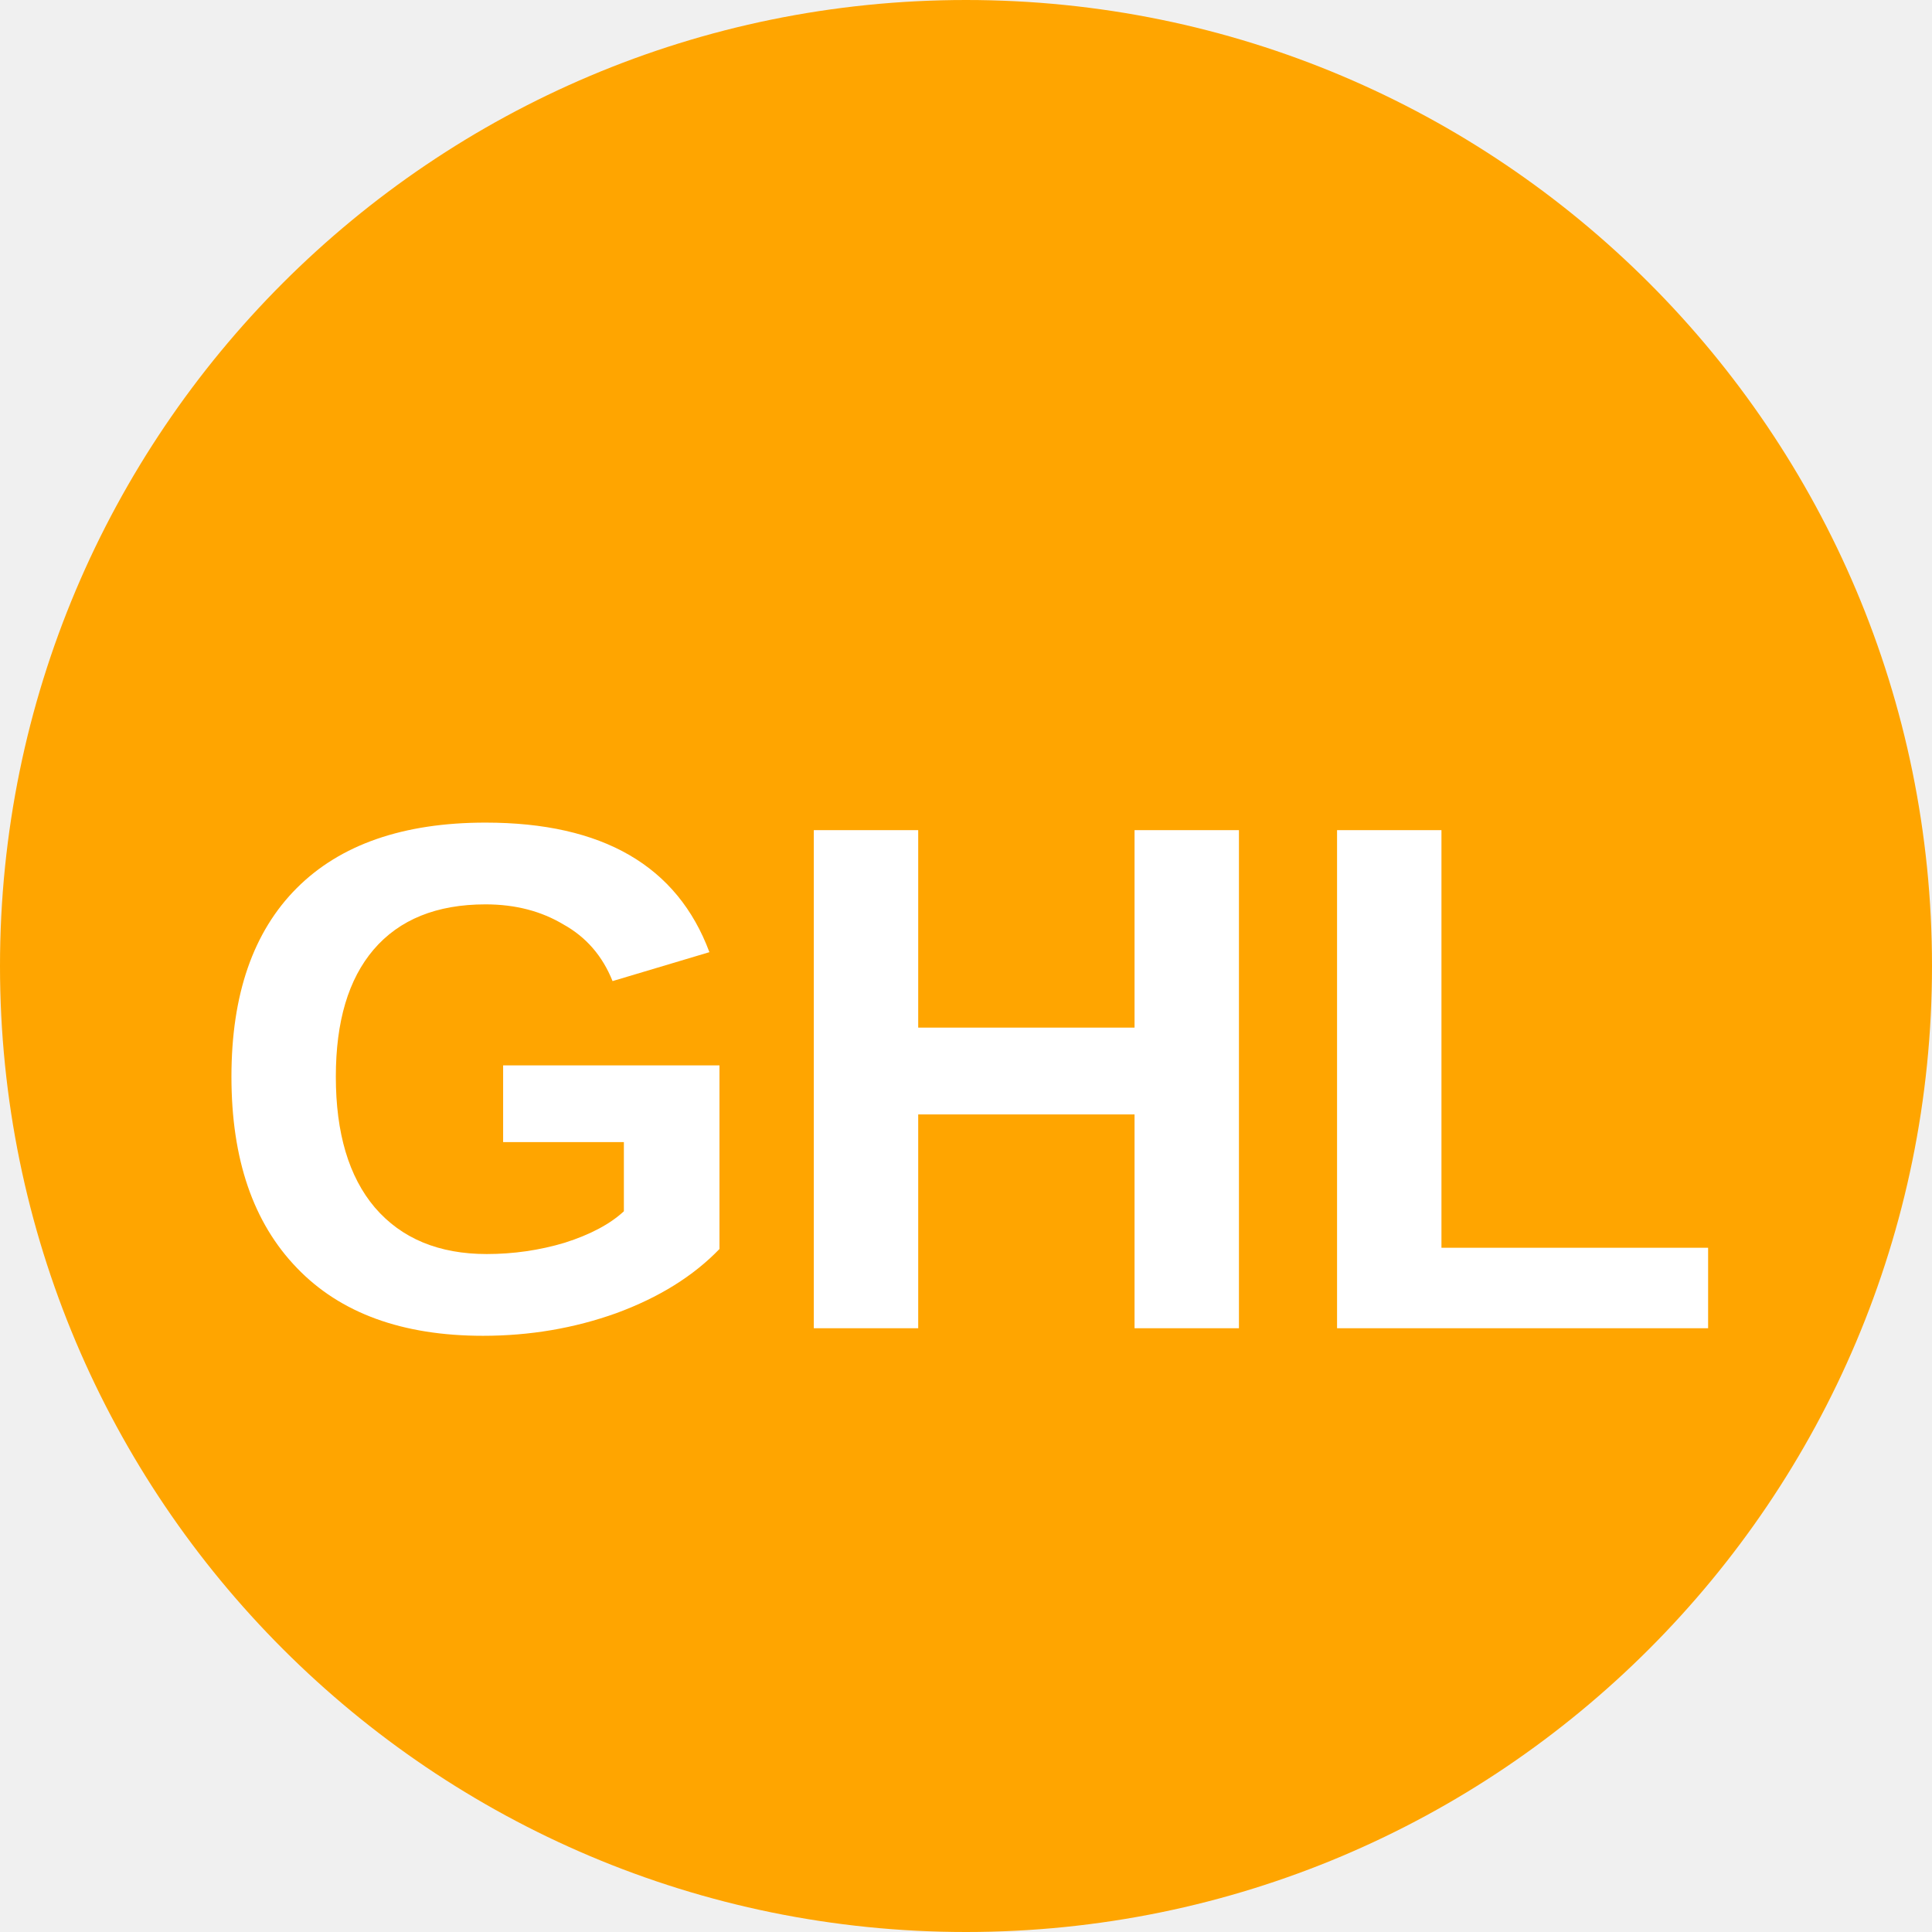
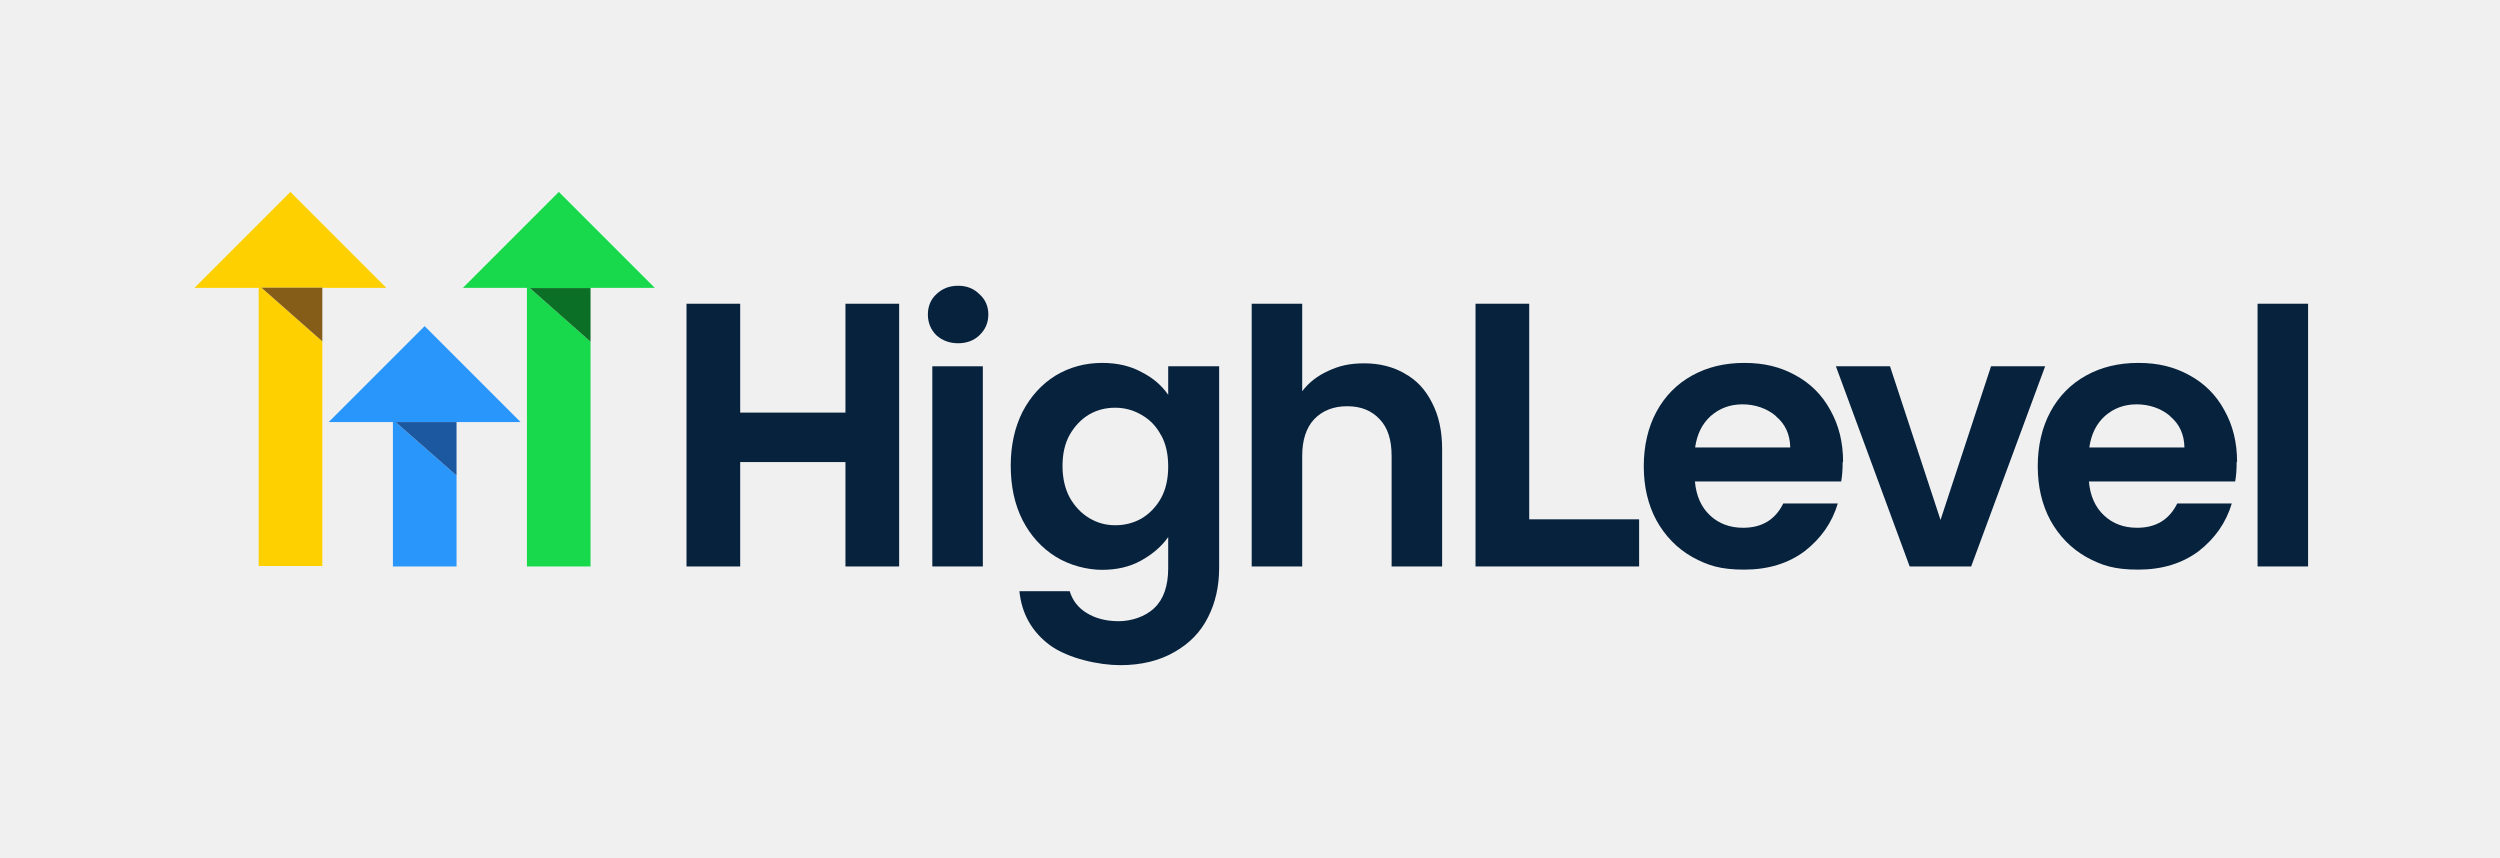
- <svg xmlns="http://www.w3.org/2000/svg" viewBox="0 0 24 24">
-   <circle cx="12" cy="12" r="12" fill="#FFA500" />
-   <text x="12" y="16.5" text-anchor="middle" font-family="Arial,sans-serif" font-weight="bold" font-size="9" fill="white">GHL</text>
+ <svg xmlns="http://www.w3.org/2000/svg" id="Layer_1" version="1.1" viewBox="0 0 1182.8 405.5">
+   <defs>
+     <style>
+       .st0 {
+         fill: #2896fb;
+       }
+ 
+       .st1 {
+         fill-rule: evenodd;
+       }
+ 
+       .st1, .st2 {
+         fill: #07223d;
+       }
+ 
+       .st3 {
+         fill: #0b6f26;
+       }
+ 
+       .st4 {
+         fill: #1c58a0;
+       }
+ 
+       .st5 {
+         fill: #ffd000;
+       }
+ 
+       .st6 {
+         fill: #855d19;
+       }
+ 
+       .st7 {
+         fill: #17d94b;
+       }
+     </style>
+   </defs>
+   <g>
+     <path class="st2" d="M1092,143.7v124.3h-23.9v-124.3h23.9Z" />
+     <path class="st1" d="M521.4,171.7c7.1,0,13.3,1.4,18.6,4.3,5.4,2.7,9.6,6.3,12.7,10.8v-13.5h24.1v95.4c0,8.8-1.8,16.6-5.3,23.4-3.5,7-8.8,12.4-15.9,16.4-7.1,4.1-15.6,6.2-25.6,6.2s-24.5-3.1-33.2-9.4c-8.5-6.3-13.4-14.8-14.5-25.6h23.8c1.3,4.3,3.9,7.8,8,10.3,4.2,2.6,9.3,3.9,15.2,3.9s12.6-2.1,16.9-6.3c4.3-4.1,6.5-10.4,6.5-18.8v-14.7c-3.1,4.4-7.4,8.1-12.8,11.1-5.4,3-11.5,4.4-18.5,4.4s-15.3-2.1-21.9-6.2c-6.6-4.1-11.9-9.9-15.7-17.3-3.8-7.5-5.6-16.1-5.6-25.8s1.9-18.1,5.6-25.5c3.9-7.4,9.1-13.1,15.6-17.1,6.6-4,14-6,22.1-6ZM549.3,205.8c2.3,4.1,3.4,9.1,3.4,14.9s-1.1,10.8-3.4,15c-2.3,4.1-5.4,7.3-9.2,9.6-3.9,2.2-8,3.2-12.5,3.2s-8.4-1.1-12.3-3.4c-3.8-2.3-6.8-5.5-9.2-9.7-2.3-4.3-3.4-9.3-3.4-15s1.1-10.6,3.4-14.7c2.4-4.2,5.5-7.4,9.2-9.6,3.8-2.2,7.9-3.2,12.3-3.2s8.6,1.1,12.5,3.4c3.9,2.2,7,5.4,9.2,9.6Z" />
+     <path class="st1" d="M465,173.3v94.7h-23.9v-94.7h23.9Z" />
+     <path class="st2" d="M664.6,176.7c-5.6-3.2-12-4.8-19.1-4.8s-12,1.2-17.1,3.6c-5.1,2.3-9.2,5.5-12.3,9.6v-41.4h-23.9v124.3h23.9v-52.3c0-7.5,1.9-13.3,5.6-17.3,3.9-4.1,9.1-6.2,15.7-6.2s11.6,2.1,15.4,6.2c3.8,4,5.6,9.7,5.6,17.3v52.3h23.9v-55.6c0-8.5-1.6-15.8-4.8-21.9-3.1-6.2-7.4-10.8-13-13.8Z" />
+     <path class="st2" d="M775.5,245.7h-52v-102h-25.4v124.3h77.4v-22.2Z" />
+     <path class="st1" d="M871.8,218.6c0,3.4-.2,6.5-.7,9.2h-69.2c.6,6.8,3,12.2,7.2,16.1,4.2,3.9,9.4,5.8,15.6,5.8,8.9,0,15.2-3.8,19-11.5h25.8c-2.7,9.1-8,16.6-15.7,22.6-7.8,5.8-17.3,8.7-28.6,8.7s-17.3-2-24.6-6c-7.2-4.1-12.8-9.9-16.9-17.3-4-7.4-6-16-6-25.6s2-18.4,6-25.8c4-7.4,9.6-13.1,16.8-17.1,7.2-4,15.4-6,24.8-6s17,1.9,24.1,5.8c7.2,3.9,12.7,9.4,16.6,16.6,4,7.1,6,15.2,6,24.4ZM840.3,197c4.3,3.6,6.6,8.5,6.7,14.7h-45c.9-6.4,3.4-11.3,7.4-14.9,4.1-3.6,9.1-5.5,15-5.5s11.6,1.9,15.9,5.6Z" />
+     <path class="st2" d="M942,173.3l-23.9,72.7-23.9-72.7h-25.6l34.9,94.7h29.1l35-94.7h-25.5Z" />
+     <path class="st1" d="M1058.2,218.6c0,3.4-.2,6.5-.7,9.2h-69.2c.6,6.8,3,12.2,7.2,16.1,4.2,3.9,9.4,5.8,15.6,5.8,8.9,0,15.2-3.8,19-11.5h25.8c-2.7,9.1-8,16.6-15.7,22.6-7.8,5.8-17.3,8.7-28.6,8.7s-17.3-2-24.6-6c-7.2-4.1-12.8-9.9-16.9-17.3-4-7.4-6-16-6-25.6s2-18.4,6-25.8c4-7.4,9.6-13.1,16.8-17.1,7.2-4,15.4-6,24.8-6s17,1.9,24.1,5.8c7.2,3.9,12.7,9.4,16.6,16.6,4,7.1,6,15.2,6,24.4ZM1026.8,197c4.3,3.6,6.6,8.5,6.7,14.7h-45c.9-6.4,3.4-11.3,7.4-14.9,4.1-3.6,9.1-5.5,15-5.5s11.6,1.9,15.9,5.6Z" />
+     <path class="st2" d="M425.4,143.7v124.3h-25.4v-49.4h-49.8v49.4s-25.4,0-25.4,0v-124.3h25.4v51.5s49.8,0,49.8,0v-51.5h25.4Z" />
+     <path class="st1" d="M443,158.6c2.8,2.5,6.2,3.8,10.3,3.8s7.5-1.3,10.1-3.8c2.8-2.7,4.2-5.9,4.2-9.8s-1.4-7.1-4.2-9.6c-2.7-2.7-6-4-10.1-4s-7.5,1.3-10.3,4c-2.7,2.5-4,5.8-4,9.6s1.3,7.1,4,9.8Z" />
+   </g>
+   <g>
+     <g>
+       <polygon class="st7" points="264.4 90.8 219 136.2 249.3 136.2 249.3 268 279.4 268 279.4 161.7 250.7 136.3 279.4 136.3 279.4 136.2 309.8 136.2 264.4 90.8" />
+       <polygon class="st3" points="279.4 136.3 250.7 136.3 279.4 161.7 279.4 136.3" />
+     </g>
+     <g>
+       <polygon class="st5" points="182.8 136.2 137.4 90.8 92 136.2 122.4 136.2 122.4 267.8 152.5 267.8 152.5 161.5 123.7 136.1 152.5 136.1 152.5 136.2 182.8 136.2" />
+       <polygon class="st6" points="152.5 136.1 123.7 136.1 152.5 161.5 152.5 136.1" />
+     </g>
+     <g>
+       <polygon class="st0" points="246.3 199.7 200.9 154.3 155.5 199.7 185.9 199.7 185.9 268 216 268 216 225 187.2 199.7 216 199.7 246.3 199.7" />
+       <polygon class="st4" points="216 199.7 187.2 199.7 216 225 216 199.7" />
+     </g>
+   </g>
</svg>
